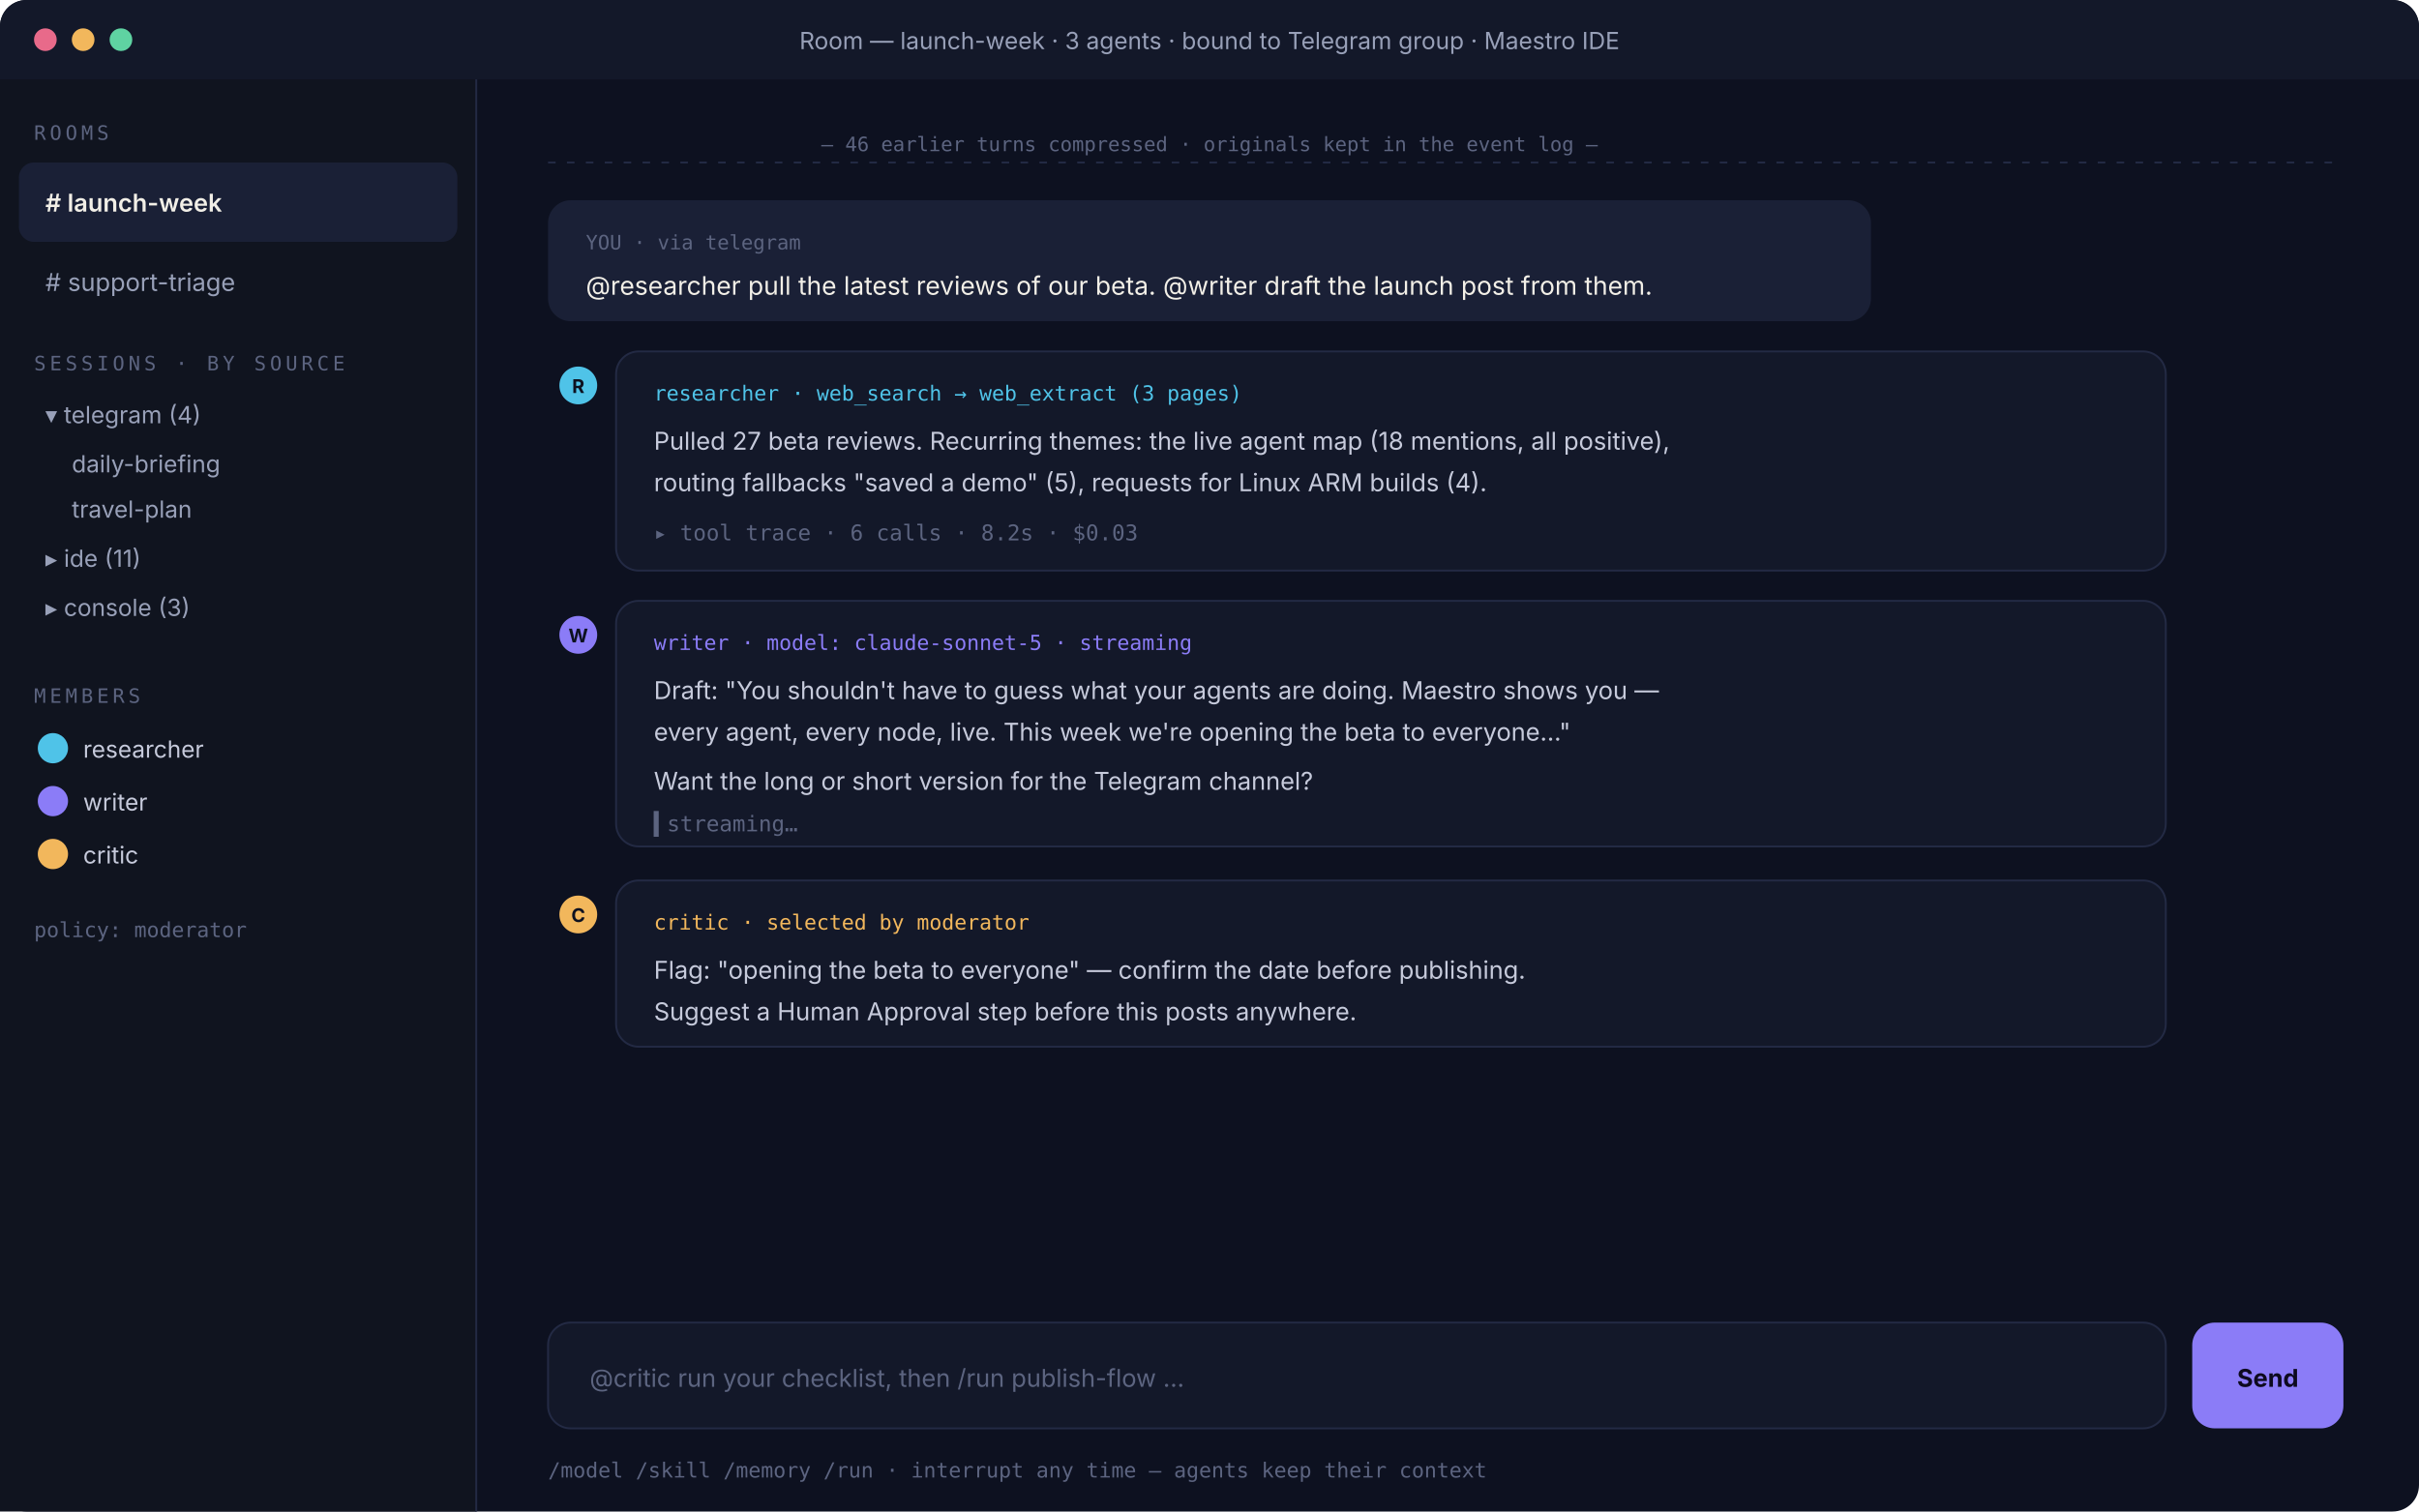
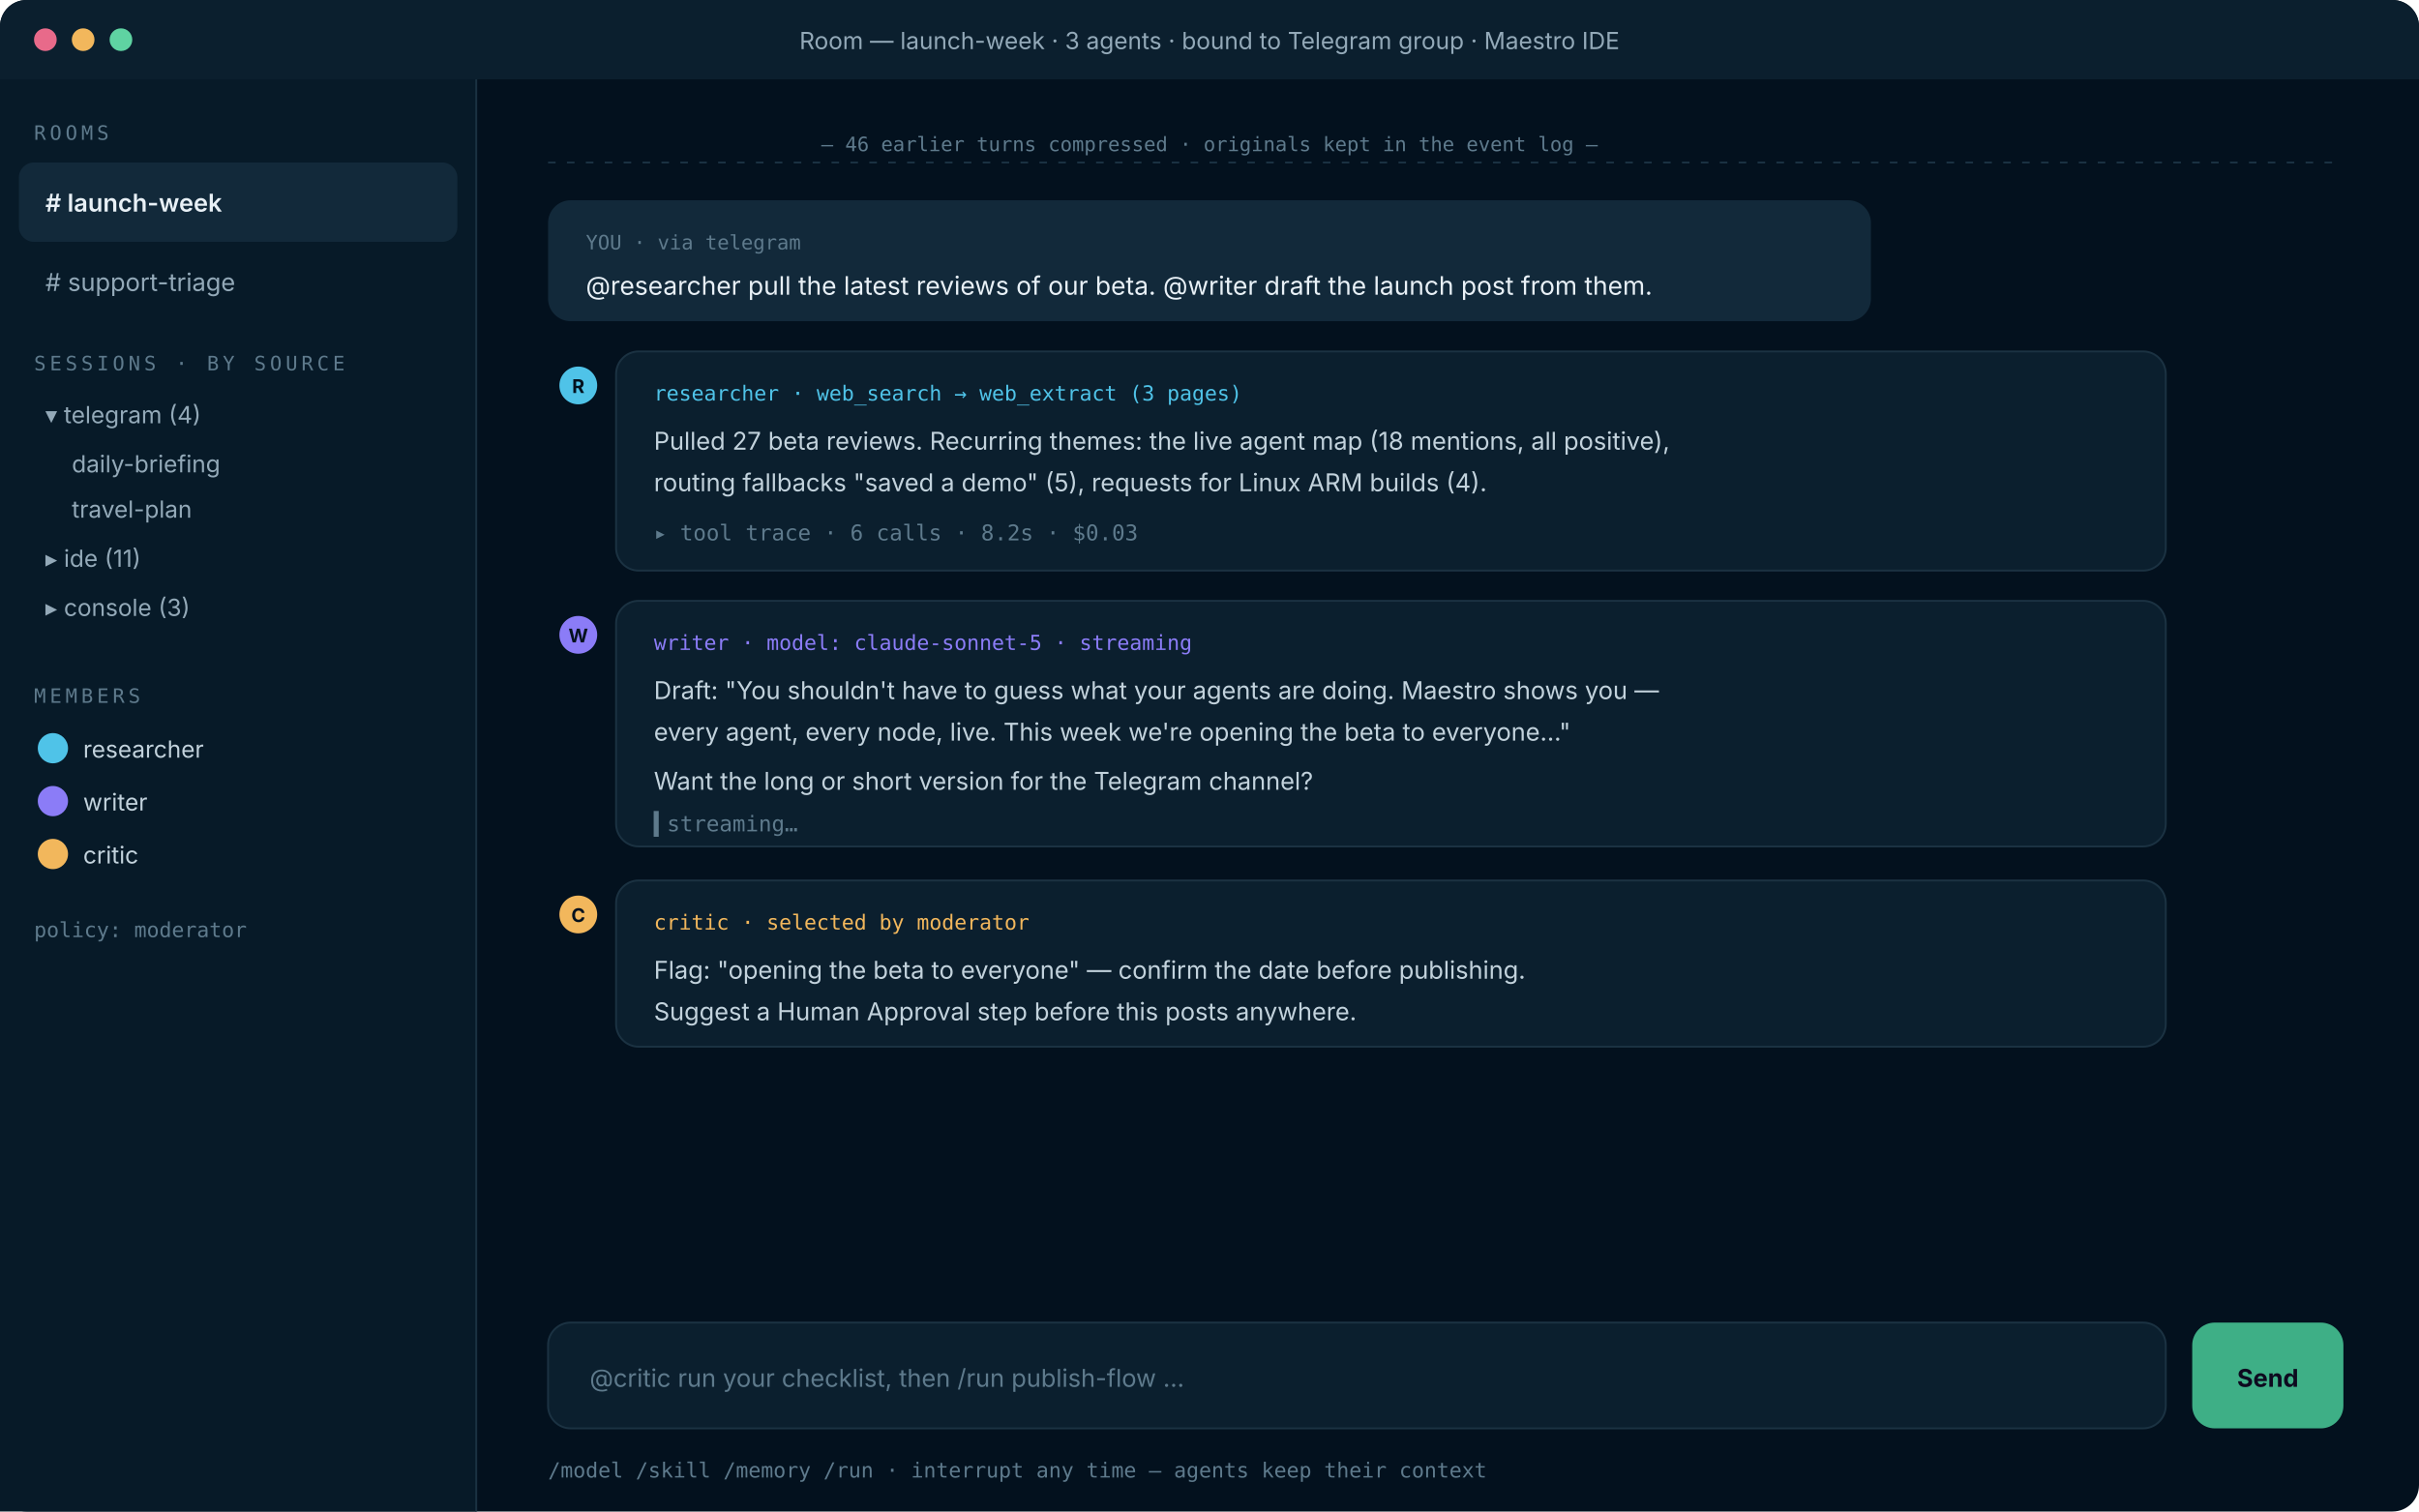
<svg xmlns="http://www.w3.org/2000/svg" viewBox="0 0 1280 800" font-family="-apple-system, 'Segoe UI', sans-serif" role="img" aria-label="Maestro IDE multi-agent room">
-   <rect width="1280" height="800" rx="14" fill="#0d1120" />
-   <rect x="0" y="0" width="1280" height="42" rx="14" fill="#131829" />
-   <rect x="0" y="28" width="1280" height="14" fill="#131829" />
+   <rect width="1280" height="800" rx="14" fill="#03111E" />
+   <rect x="0" y="0" width="1280" height="42" rx="14" fill="#0B1F2E" />
+   <rect x="0" y="28" width="1280" height="14" fill="#0B1F2E" />
  <circle cx="24" cy="21" r="6" fill="#e86a8a" />
  <circle cx="44" cy="21" r="6" fill="#f2b75c" />
  <circle cx="64" cy="21" r="6" fill="#5fd3a2" />
-   <text x="640" y="26" text-anchor="middle" fill="#98a0b8" font-size="12.5">Room — launch-week · 3 agents · bound to Telegram group · Maestro IDE</text>
-   <rect x="0" y="42" width="252" height="758" fill="#10141f" />
-   <line x1="252" y1="42" x2="252" y2="800" stroke="#232a44" />
-   <text x="18" y="74" fill="#5c6480" font-size="10.5" letter-spacing="2" font-family="ui-monospace, Menlo, monospace">ROOMS</text>
-   <rect x="10" y="86" width="232" height="42" rx="8" fill="#1a2036" />
-   <text x="24" y="112" fill="#f2efe7" font-size="13" font-weight="600"># launch-week</text>
-   <text x="24" y="154" fill="#98a0b8" font-size="13"># support-triage</text>
-   <text x="18" y="196" fill="#5c6480" font-size="10.5" letter-spacing="2" font-family="ui-monospace, Menlo, monospace">SESSIONS · BY SOURCE</text>
-   <text x="24" y="224" fill="#98a0b8" font-size="12.5">▾ telegram (4)</text>
-   <text x="38" y="250" fill="#98a0b8" font-size="12.5">daily-briefing</text>
-   <text x="38" y="274" fill="#98a0b8" font-size="12.5">travel-plan</text>
-   <text x="24" y="300" fill="#98a0b8" font-size="12.5">▸ ide (11)</text>
-   <text x="24" y="326" fill="#98a0b8" font-size="12.5">▸ console (3)</text>
-   <text x="18" y="372" fill="#5c6480" font-size="10.5" letter-spacing="2" font-family="ui-monospace, Menlo, monospace">MEMBERS</text>
+   <text x="640" y="26" text-anchor="middle" fill="#93A9B8" font-size="12.5">Room — launch-week · 3 agents · bound to Telegram group · Maestro IDE</text>
+   <rect x="0" y="42" width="252" height="758" fill="#071A28" />
+   <line x1="252" y1="42" x2="252" y2="800" stroke="#1B3242" />
+   <text x="18" y="74" fill="#5E7A8C" font-size="10.5" letter-spacing="2" font-family="ui-monospace, Menlo, monospace">ROOMS</text>
+   <rect x="10" y="86" width="232" height="42" rx="8" fill="#12293A" />
+   <text x="24" y="112" fill="#E8F0F6" font-size="13" font-weight="600"># launch-week</text>
+   <text x="24" y="154" fill="#93A9B8" font-size="13"># support-triage</text>
+   <text x="18" y="196" fill="#5E7A8C" font-size="10.5" letter-spacing="2" font-family="ui-monospace, Menlo, monospace">SESSIONS · BY SOURCE</text>
+   <text x="24" y="224" fill="#93A9B8" font-size="12.5">▾ telegram (4)</text>
+   <text x="38" y="250" fill="#93A9B8" font-size="12.5">daily-briefing</text>
+   <text x="38" y="274" fill="#93A9B8" font-size="12.5">travel-plan</text>
+   <text x="24" y="300" fill="#93A9B8" font-size="12.5">▸ ide (11)</text>
+   <text x="24" y="326" fill="#93A9B8" font-size="12.5">▸ console (3)</text>
+   <text x="18" y="372" fill="#5E7A8C" font-size="10.5" letter-spacing="2" font-family="ui-monospace, Menlo, monospace">MEMBERS</text>
  <circle cx="28" cy="396" r="8" fill="#4fc3e8" />
-   <text x="44" y="401" fill="#c6cadb" font-size="12.5">researcher</text>
+   <text x="44" y="401" fill="#C2D2DC" font-size="12.5">researcher</text>
  <circle cx="28" cy="424" r="8" fill="#8b7cf7" />
-   <text x="44" y="429" fill="#c6cadb" font-size="12.5">writer</text>
+   <text x="44" y="429" fill="#C2D2DC" font-size="12.5">writer</text>
  <circle cx="28" cy="452" r="8" fill="#f2b75c" />
-   <text x="44" y="457" fill="#c6cadb" font-size="12.5">critic</text>
-   <text x="18" y="496" fill="#5c6480" font-size="11" font-family="ui-monospace, Menlo, monospace">policy: moderator</text>
+   <text x="44" y="457" fill="#C2D2DC" font-size="12.5">critic</text>
+   <text x="18" y="496" fill="#5E7A8C" font-size="11" font-family="ui-monospace, Menlo, monospace">policy: moderator</text>
  <g>
-     <line x1="290" y1="86" x2="1240" y2="86" stroke="#232a44" stroke-dasharray="4 6" />
-     <text x="640" y="80" text-anchor="middle" fill="#5c6480" font-size="10.5" font-family="ui-monospace, Menlo, monospace">— 46 earlier turns compressed · originals kept in the event log —</text>
-     <rect x="290" y="106" width="700" height="64" rx="12" fill="#1a2036" />
-     <text x="310" y="132" fill="#5c6480" font-size="10.5" font-family="ui-monospace, Menlo, monospace">YOU · via telegram</text>
-     <text x="310" y="156" fill="#f2efe7" font-size="13.5">@researcher pull the latest reviews of our beta. @writer draft the launch post from them.</text>
+     <line x1="290" y1="86" x2="1240" y2="86" stroke="#1B3242" stroke-dasharray="4 6" />
+     <text x="640" y="80" text-anchor="middle" fill="#5E7A8C" font-size="10.5" font-family="ui-monospace, Menlo, monospace">— 46 earlier turns compressed · originals kept in the event log —</text>
+     <rect x="290" y="106" width="700" height="64" rx="12" fill="#12293A" />
+     <text x="310" y="132" fill="#5E7A8C" font-size="10.5" font-family="ui-monospace, Menlo, monospace">YOU · via telegram</text>
+     <text x="310" y="156" fill="#E8F0F6" font-size="13.5">@researcher pull the latest reviews of our beta. @writer draft the launch post from them.</text>
    <circle cx="306" cy="204" r="10" fill="#4fc3e8" />
-     <text x="306" y="208" text-anchor="middle" fill="#0d1120" font-size="10" font-weight="700">R</text>
-     <rect x="326" y="186" width="820" height="116" rx="12" fill="#131829" stroke="#232a44" />
+     <text x="306" y="208" text-anchor="middle" fill="#03111E" font-size="10" font-weight="700">R</text>
+     <rect x="326" y="186" width="820" height="116" rx="12" fill="#0B1F2E" stroke="#1B3242" />
    <text x="346" y="212" fill="#4fc3e8" font-size="11" font-family="ui-monospace, Menlo, monospace">researcher · web_search → web_extract (3 pages)</text>
-     <text x="346" y="238" fill="#c6cadb" font-size="13">Pulled 27 beta reviews. Recurring themes: the live agent map (18 mentions, all positive),</text>
-     <text x="346" y="260" fill="#c6cadb" font-size="13">routing fallbacks "saved a demo" (5), requests for Linux ARM builds (4).</text>
-     <text x="346" y="286" fill="#5c6480" font-size="11.5" font-family="ui-monospace, Menlo, monospace">▸ tool trace · 6 calls · 8.2s · $0.03</text>
+     <text x="346" y="238" fill="#C2D2DC" font-size="13">Pulled 27 beta reviews. Recurring themes: the live agent map (18 mentions, all positive),</text>
+     <text x="346" y="260" fill="#C2D2DC" font-size="13">routing fallbacks "saved a demo" (5), requests for Linux ARM builds (4).</text>
+     <text x="346" y="286" fill="#5E7A8C" font-size="11.5" font-family="ui-monospace, Menlo, monospace">▸ tool trace · 6 calls · 8.2s · $0.03</text>
    <circle cx="306" cy="336" r="10" fill="#8b7cf7" />
-     <text x="306" y="340" text-anchor="middle" fill="#0d1120" font-size="10" font-weight="700">W</text>
-     <rect x="326" y="318" width="820" height="130" rx="12" fill="#131829" stroke="#232a44" />
+     <text x="306" y="340" text-anchor="middle" fill="#03111E" font-size="10" font-weight="700">W</text>
+     <rect x="326" y="318" width="820" height="130" rx="12" fill="#0B1F2E" stroke="#1B3242" />
    <text x="346" y="344" fill="#8b7cf7" font-size="11" font-family="ui-monospace, Menlo, monospace">writer · model: claude-sonnet-5 · streaming</text>
-     <text x="346" y="370" fill="#c6cadb" font-size="13">Draft: "You shouldn't have to guess what your agents are doing. Maestro shows you —</text>
-     <text x="346" y="392" fill="#c6cadb" font-size="13">every agent, every node, live. This week we're opening the beta to everyone…"</text>
-     <text x="346" y="418" fill="#c6cadb" font-size="13">Want the long or short version for the Telegram channel?</text>
-     <text x="346" y="440" fill="#5c6480" font-size="11.5" font-family="ui-monospace, Menlo, monospace">▍streaming…</text>
+     <text x="346" y="370" fill="#C2D2DC" font-size="13">Draft: "You shouldn't have to guess what your agents are doing. Maestro shows you —</text>
+     <text x="346" y="392" fill="#C2D2DC" font-size="13">every agent, every node, live. This week we're opening the beta to everyone…"</text>
+     <text x="346" y="418" fill="#C2D2DC" font-size="13">Want the long or short version for the Telegram channel?</text>
+     <text x="346" y="440" fill="#5E7A8C" font-size="11.5" font-family="ui-monospace, Menlo, monospace">▍streaming…</text>
    <circle cx="306" cy="484" r="10" fill="#f2b75c" />
-     <text x="306" y="488" text-anchor="middle" fill="#0d1120" font-size="10" font-weight="700">C</text>
-     <rect x="326" y="466" width="820" height="88" rx="12" fill="#131829" stroke="#232a44" />
+     <text x="306" y="488" text-anchor="middle" fill="#03111E" font-size="10" font-weight="700">C</text>
+     <rect x="326" y="466" width="820" height="88" rx="12" fill="#0B1F2E" stroke="#1B3242" />
    <text x="346" y="492" fill="#f2b75c" font-size="11" font-family="ui-monospace, Menlo, monospace">critic · selected by moderator</text>
-     <text x="346" y="518" fill="#c6cadb" font-size="13">Flag: "opening the beta to everyone" — confirm the date before publishing.</text>
-     <text x="346" y="540" fill="#c6cadb" font-size="13">Suggest a Human Approval step before this posts anywhere.</text>
+     <text x="346" y="518" fill="#C2D2DC" font-size="13">Flag: "opening the beta to everyone" — confirm the date before publishing.</text>
+     <text x="346" y="540" fill="#C2D2DC" font-size="13">Suggest a Human Approval step before this posts anywhere.</text>
  </g>
-   <rect x="290" y="700" width="856" height="56" rx="12" fill="#131829" stroke="#232a44" />
-   <text x="312" y="734" fill="#5c6480" font-size="13">@critic run your checklist, then /run publish-flow …</text>
-   <rect x="1160" y="700" width="80" height="56" rx="12" fill="#8b7cf7" />
+   <rect x="290" y="700" width="856" height="56" rx="12" fill="#0B1F2E" stroke="#1B3242" />
+   <text x="312" y="734" fill="#5E7A8C" font-size="13">@critic run your checklist, then /run publish-flow …</text>
+   <rect x="1160" y="700" width="80" height="56" rx="12" fill="#3EAF86" />
  <text x="1200" y="734" text-anchor="middle" fill="#0d0a1f" font-size="13" font-weight="700">Send</text>
-   <text x="290" y="782" fill="#5c6480" font-size="11" font-family="ui-monospace, Menlo, monospace">/model /skill /memory /run · interrupt any time — agents keep their context</text>
+   <text x="290" y="782" fill="#5E7A8C" font-size="11" font-family="ui-monospace, Menlo, monospace">/model /skill /memory /run · interrupt any time — agents keep their context</text>
</svg>
